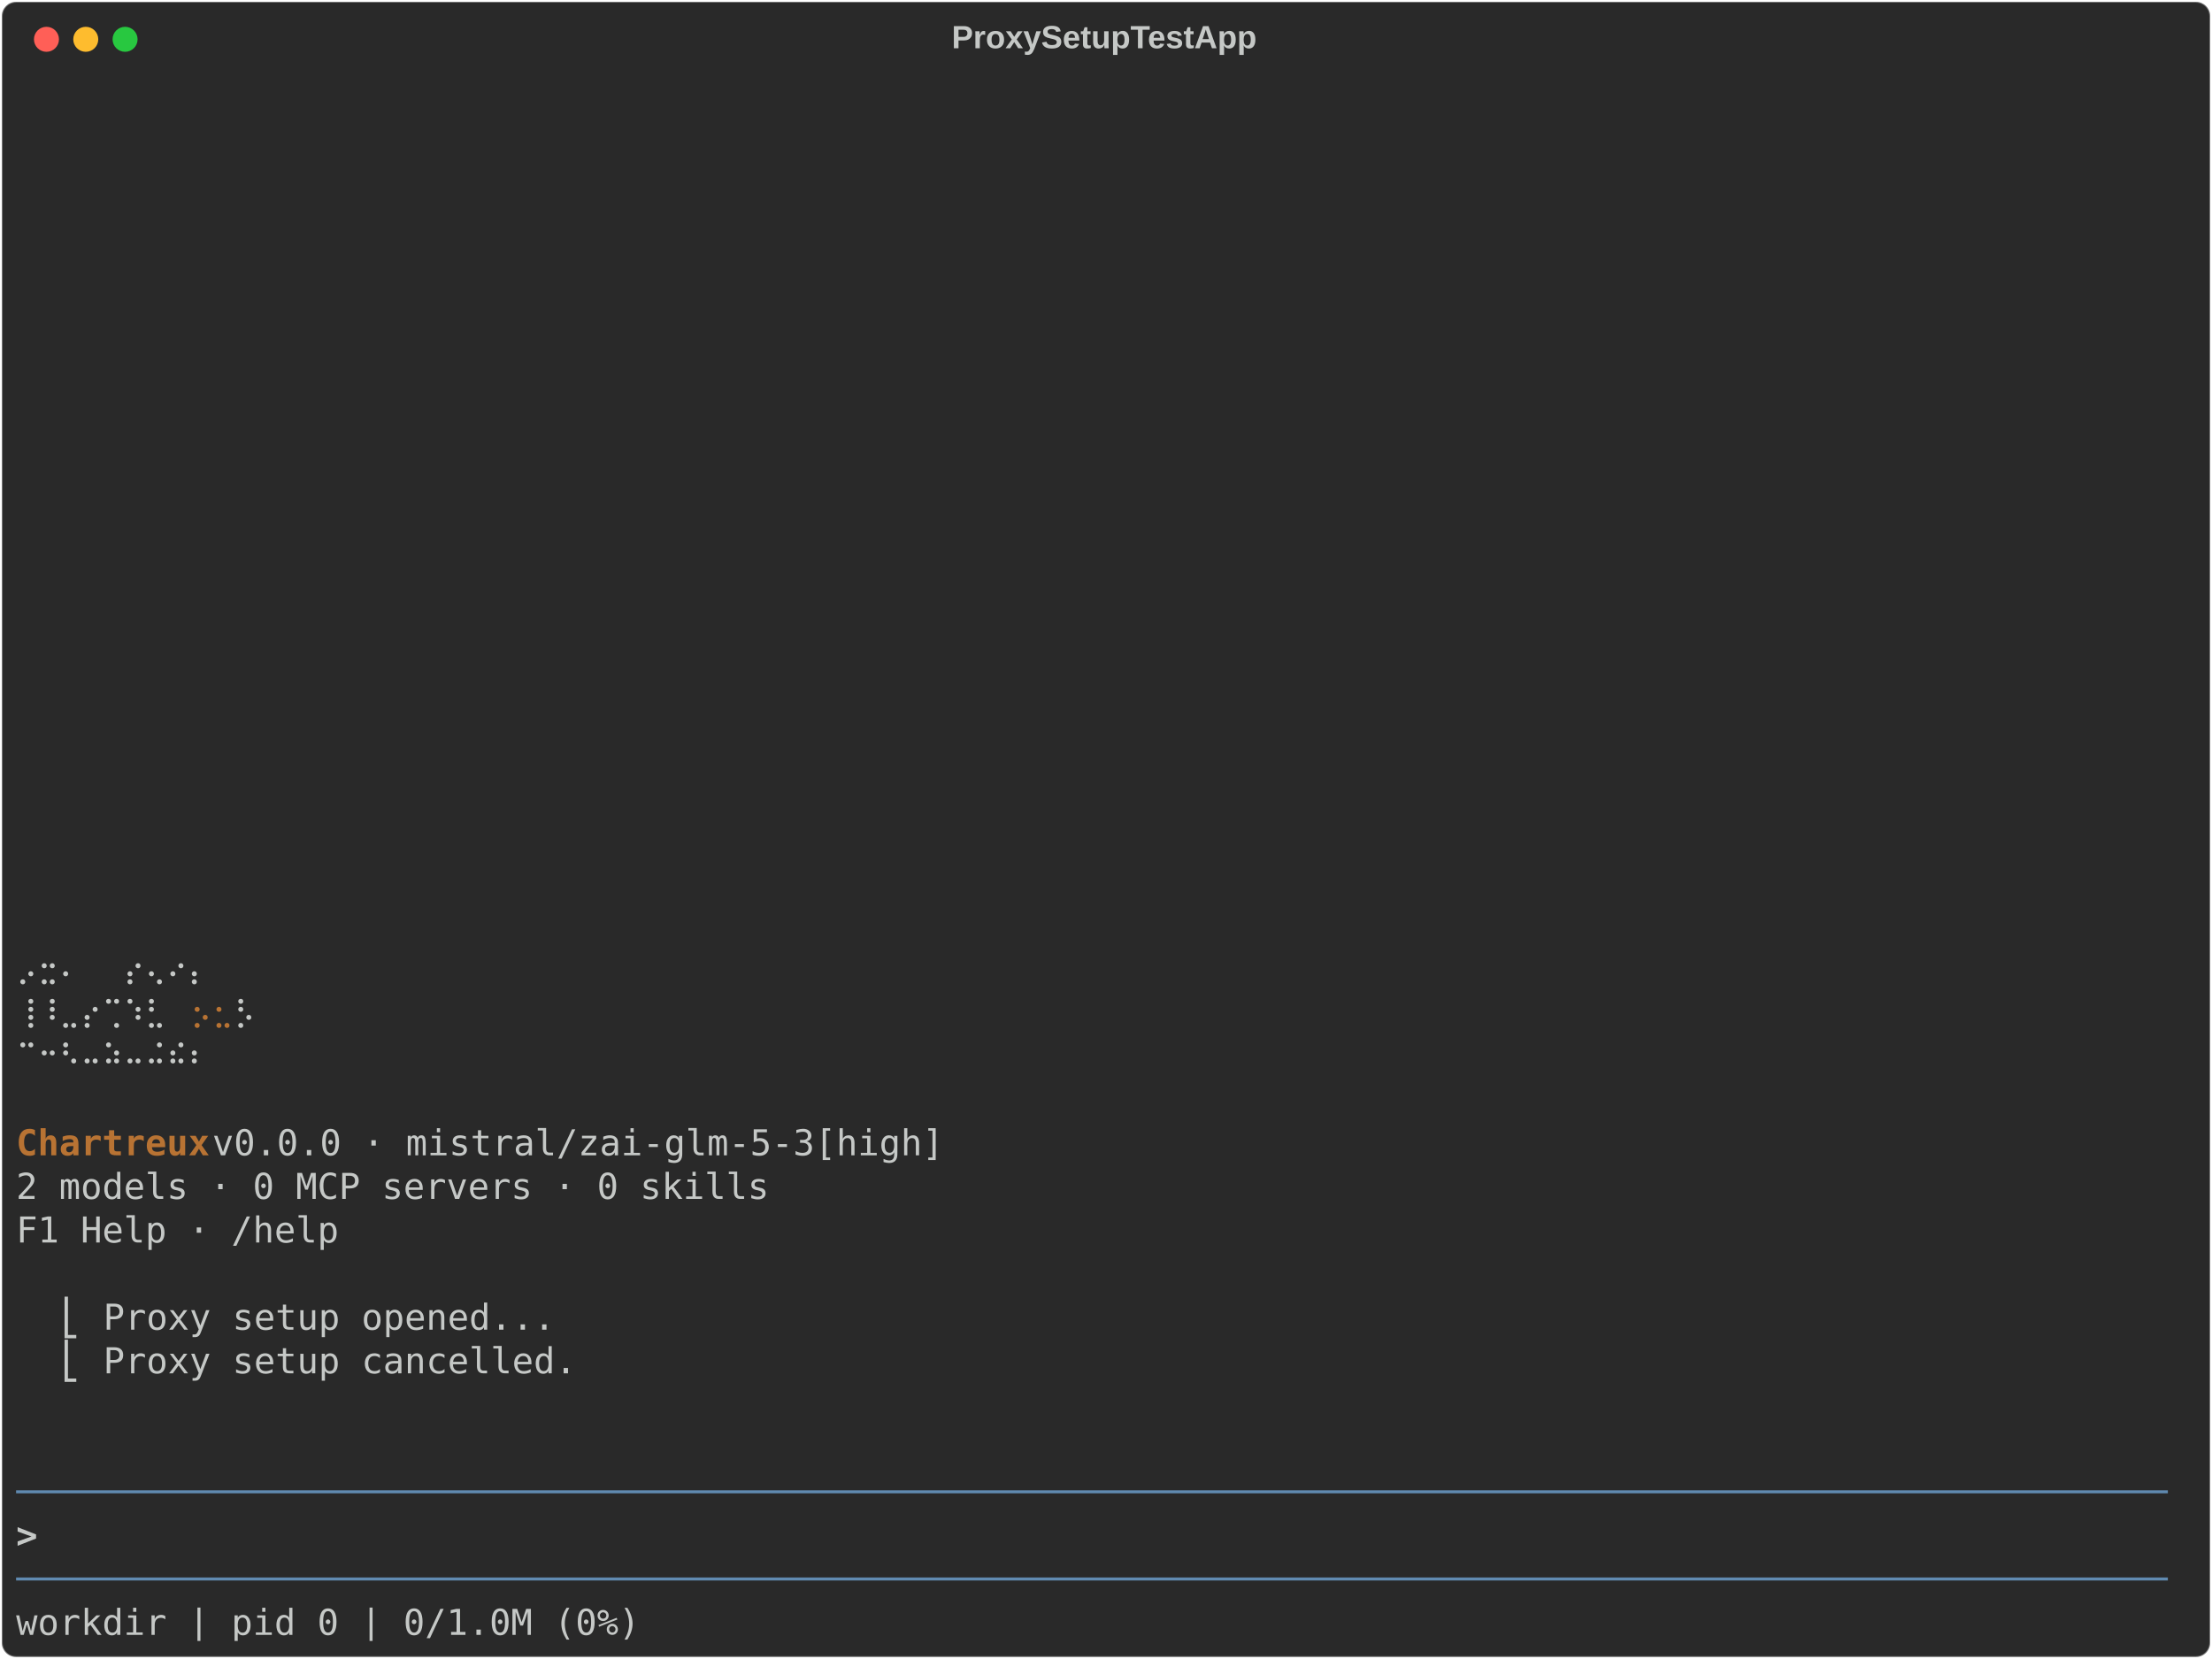
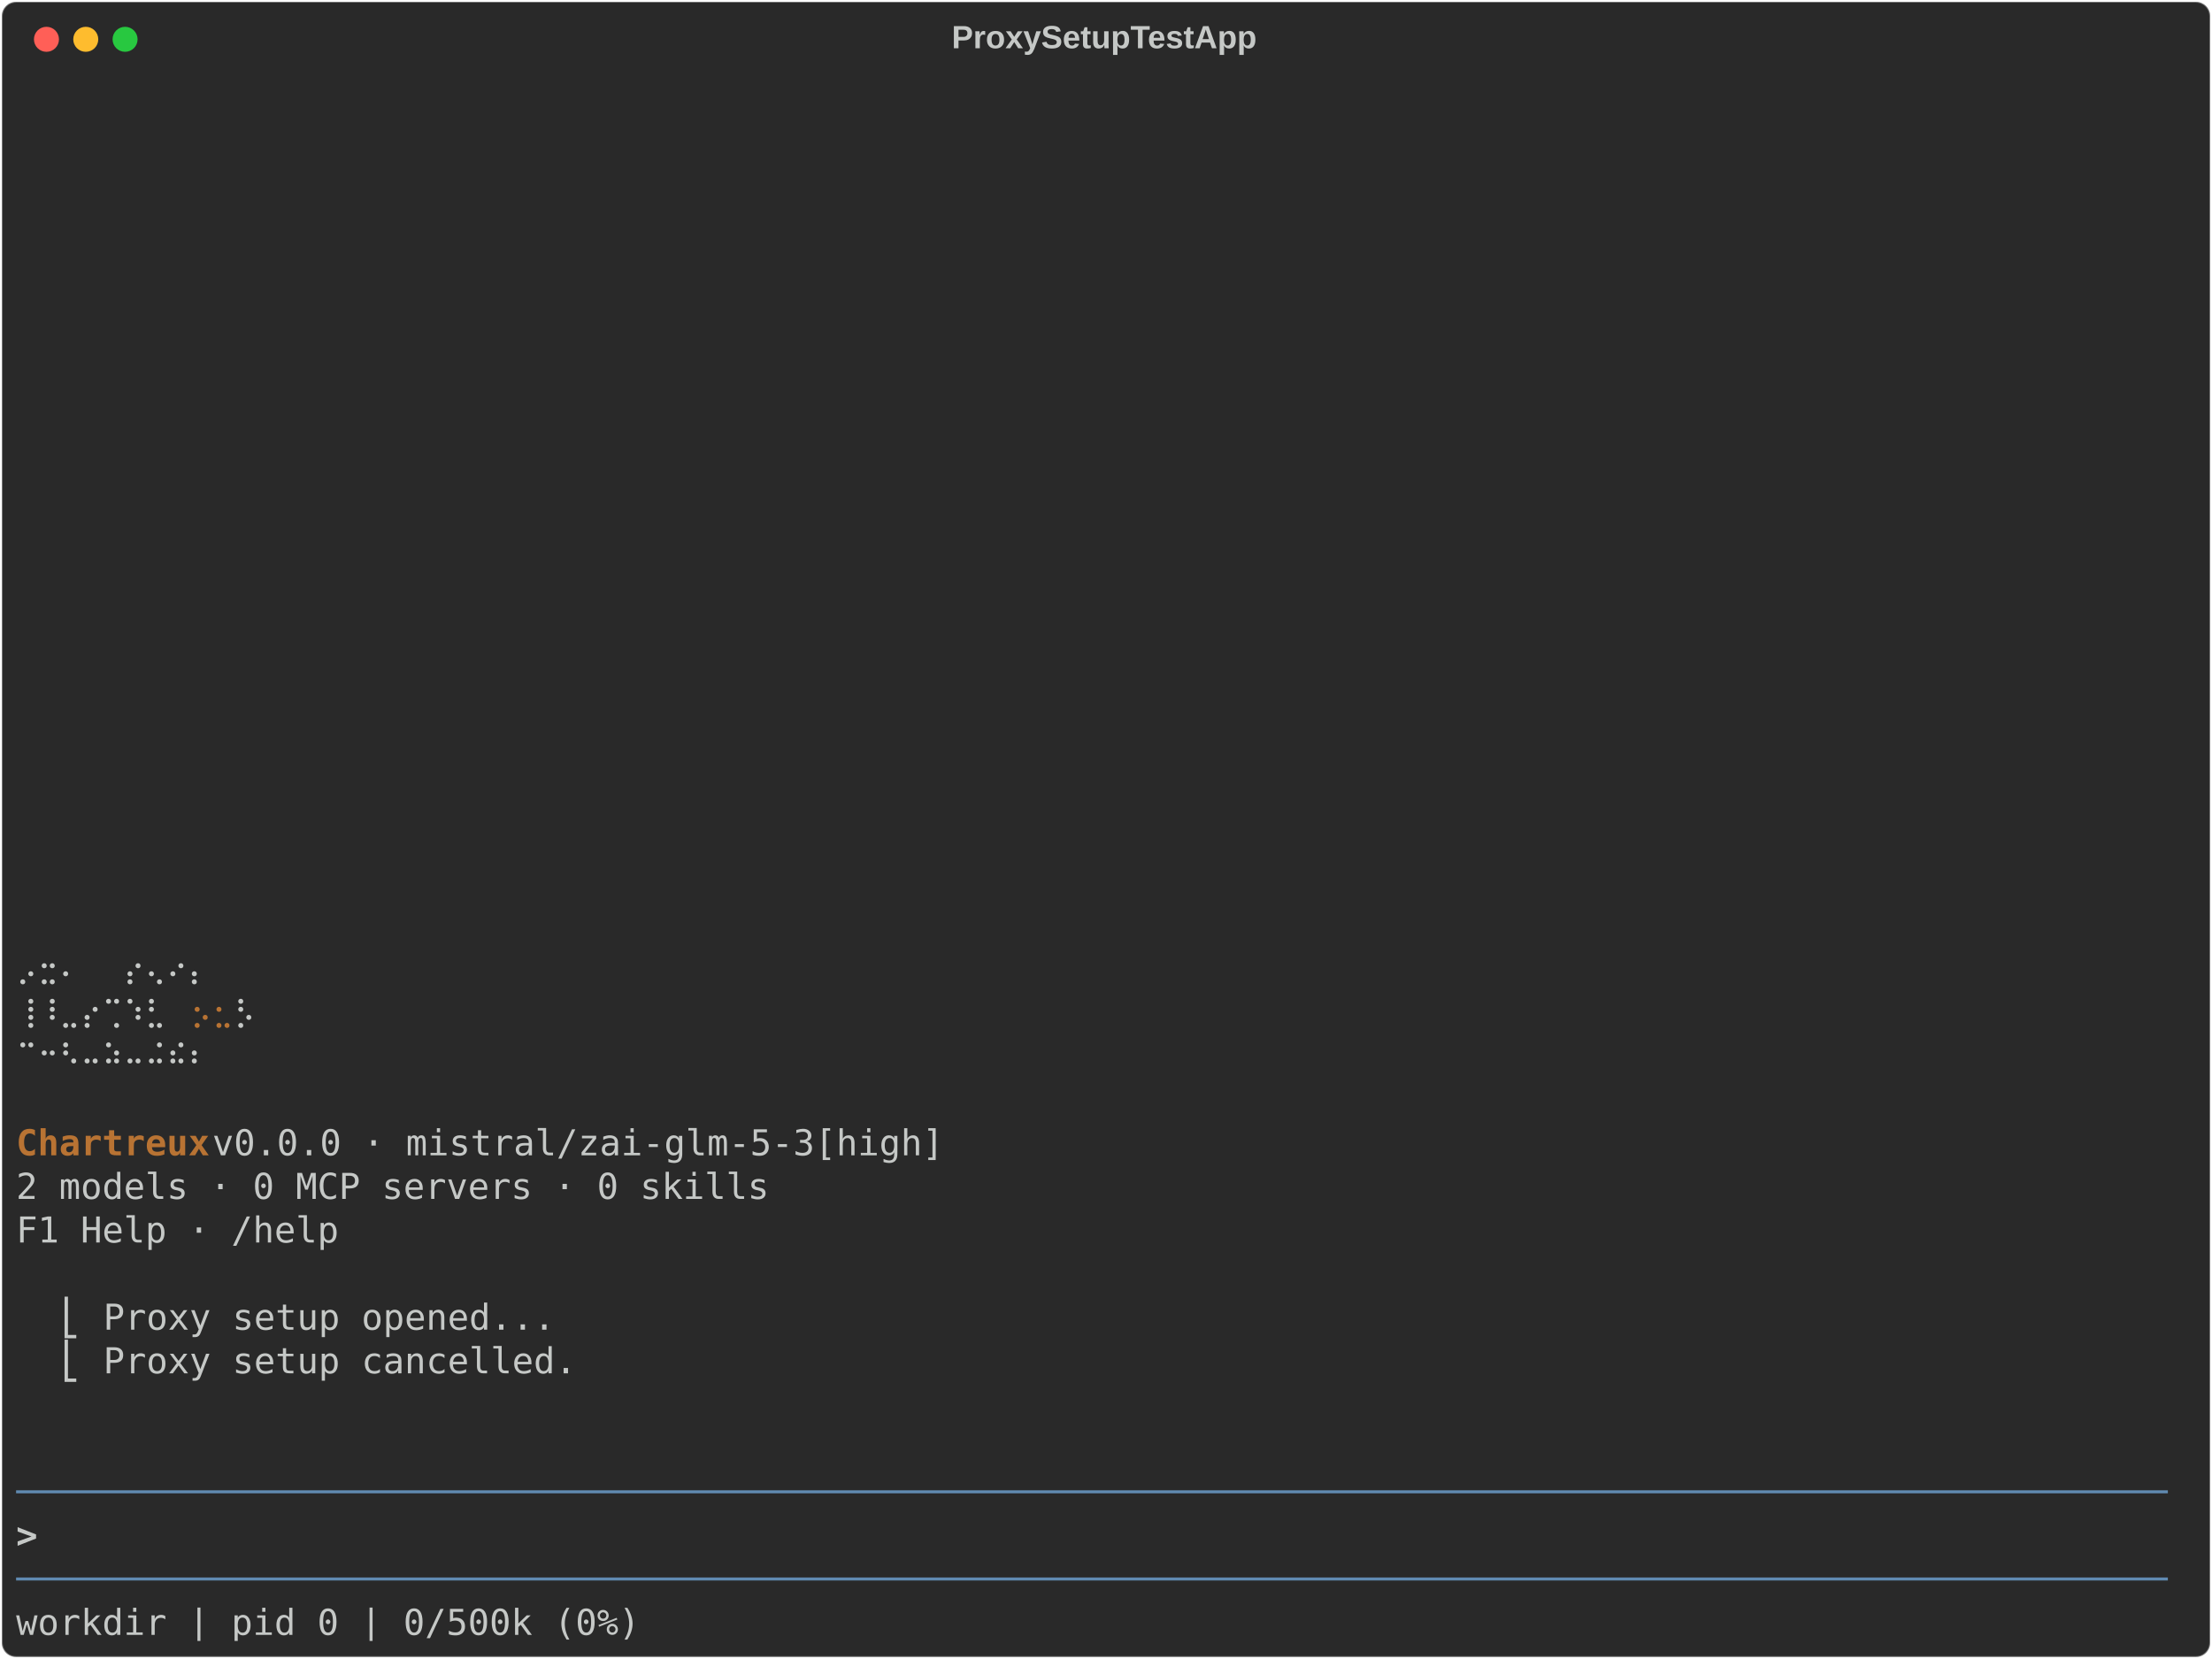
<svg xmlns="http://www.w3.org/2000/svg" class="rich-terminal" viewBox="0 0 1238 928.4">
  <style>

    @font-face {
        font-family: "Fira Code";
        src: local("FiraCode-Regular"),
                url("https://cdnjs.cloudflare.com/ajax/libs/firacode/6.2.0/woff2/FiraCode-Regular.woff2") format("woff2"),
                url("https://cdnjs.cloudflare.com/ajax/libs/firacode/6.2.0/woff/FiraCode-Regular.woff") format("woff");
        font-style: normal;
        font-weight: 400;
    }
    @font-face {
        font-family: "Fira Code";
        src: local("FiraCode-Bold"),
                url("https://cdnjs.cloudflare.com/ajax/libs/firacode/6.2.0/woff2/FiraCode-Bold.woff2") format("woff2"),
                url("https://cdnjs.cloudflare.com/ajax/libs/firacode/6.2.0/woff/FiraCode-Bold.woff") format("woff");
        font-style: bold;
        font-weight: 700;
    }

    .terminal-matrix {
        font-family: Fira Code, monospace;
        font-size: 20px;
        line-height: 24.4px;
        font-variant-east-asian: full-width;
    }

    .terminal-title {
        font-size: 18px;
        font-weight: bold;
        font-family: arial;
    }

    .terminal-r1 { fill: #c5c8c6 }
.terminal-r2 { fill: #b87333 }
.terminal-r3 { fill: #b87333;font-weight: bold }
.terminal-r4 { fill: #608ab1 }
.terminal-r5 { fill: #c5c8c6;font-weight: bold }
    </style>
  <defs>
    <clipPath id="terminal-clip-terminal">
      <rect x="0" y="0" width="1219.0" height="877.4" />
    </clipPath>
    <clipPath id="terminal-line-0">
      <rect x="0" y="1.5" width="1220" height="24.65" />
    </clipPath>
    <clipPath id="terminal-line-1">
      <rect x="0" y="25.9" width="1220" height="24.65" />
    </clipPath>
    <clipPath id="terminal-line-2">
      <rect x="0" y="50.3" width="1220" height="24.65" />
    </clipPath>
    <clipPath id="terminal-line-3">
      <rect x="0" y="74.7" width="1220" height="24.65" />
    </clipPath>
    <clipPath id="terminal-line-4">
      <rect x="0" y="99.1" width="1220" height="24.65" />
    </clipPath>
    <clipPath id="terminal-line-5">
      <rect x="0" y="123.5" width="1220" height="24.65" />
    </clipPath>
    <clipPath id="terminal-line-6">
      <rect x="0" y="147.9" width="1220" height="24.65" />
    </clipPath>
    <clipPath id="terminal-line-7">
      <rect x="0" y="172.3" width="1220" height="24.65" />
    </clipPath>
    <clipPath id="terminal-line-8">
      <rect x="0" y="196.7" width="1220" height="24.65" />
    </clipPath>
    <clipPath id="terminal-line-9">
      <rect x="0" y="221.1" width="1220" height="24.65" />
    </clipPath>
    <clipPath id="terminal-line-10">
      <rect x="0" y="245.5" width="1220" height="24.65" />
    </clipPath>
    <clipPath id="terminal-line-11">
      <rect x="0" y="269.9" width="1220" height="24.65" />
    </clipPath>
    <clipPath id="terminal-line-12">
      <rect x="0" y="294.3" width="1220" height="24.65" />
    </clipPath>
    <clipPath id="terminal-line-13">
      <rect x="0" y="318.7" width="1220" height="24.65" />
    </clipPath>
    <clipPath id="terminal-line-14">
      <rect x="0" y="343.1" width="1220" height="24.65" />
    </clipPath>
    <clipPath id="terminal-line-15">
      <rect x="0" y="367.5" width="1220" height="24.65" />
    </clipPath>
    <clipPath id="terminal-line-16">
      <rect x="0" y="391.9" width="1220" height="24.65" />
    </clipPath>
    <clipPath id="terminal-line-17">
      <rect x="0" y="416.3" width="1220" height="24.65" />
    </clipPath>
    <clipPath id="terminal-line-18">
      <rect x="0" y="440.7" width="1220" height="24.65" />
    </clipPath>
    <clipPath id="terminal-line-19">
      <rect x="0" y="465.1" width="1220" height="24.65" />
    </clipPath>
    <clipPath id="terminal-line-20">
      <rect x="0" y="489.5" width="1220" height="24.65" />
    </clipPath>
    <clipPath id="terminal-line-21">
      <rect x="0" y="513.9" width="1220" height="24.65" />
    </clipPath>
    <clipPath id="terminal-line-22">
      <rect x="0" y="538.3" width="1220" height="24.65" />
    </clipPath>
    <clipPath id="terminal-line-23">
      <rect x="0" y="562.7" width="1220" height="24.65" />
    </clipPath>
    <clipPath id="terminal-line-24">
      <rect x="0" y="587.1" width="1220" height="24.65" />
    </clipPath>
    <clipPath id="terminal-line-25">
      <rect x="0" y="611.5" width="1220" height="24.65" />
    </clipPath>
    <clipPath id="terminal-line-26">
      <rect x="0" y="635.9" width="1220" height="24.65" />
    </clipPath>
    <clipPath id="terminal-line-27">
      <rect x="0" y="660.3" width="1220" height="24.65" />
    </clipPath>
    <clipPath id="terminal-line-28">
      <rect x="0" y="684.7" width="1220" height="24.65" />
    </clipPath>
    <clipPath id="terminal-line-29">
      <rect x="0" y="709.1" width="1220" height="24.65" />
    </clipPath>
    <clipPath id="terminal-line-30">
      <rect x="0" y="733.5" width="1220" height="24.65" />
    </clipPath>
    <clipPath id="terminal-line-31">
      <rect x="0" y="757.9" width="1220" height="24.65" />
    </clipPath>
    <clipPath id="terminal-line-32">
      <rect x="0" y="782.3" width="1220" height="24.65" />
    </clipPath>
    <clipPath id="terminal-line-33">
      <rect x="0" y="806.7" width="1220" height="24.65" />
    </clipPath>
    <clipPath id="terminal-line-34">
      <rect x="0" y="831.1" width="1220" height="24.65" />
    </clipPath>
  </defs>
  <rect fill="#292929" stroke="rgba(255,255,255,0.35)" stroke-width="1" x="1" y="1" width="1236" height="926.4" rx="8" />
  <text class="terminal-title" fill="#c5c8c6" text-anchor="middle" x="618" y="27">ProxySetupTestApp</text>
  <g transform="translate(26,22)">
    <circle cx="0" cy="0" r="7" fill="#ff5f57" />
    <circle cx="22" cy="0" r="7" fill="#febc2e" />
    <circle cx="44" cy="0" r="7" fill="#28c840" />
  </g>
  <g transform="translate(9, 41)" clip-path="url(#terminal-clip-terminal)">
    <g class="terminal-matrix">
      <text class="terminal-r1" x="1220" y="20" textLength="12.2" clip-path="url(#terminal-line-0)">
</text>
      <text class="terminal-r1" x="1220" y="44.4" textLength="12.2" clip-path="url(#terminal-line-1)">
</text>
      <text class="terminal-r1" x="1220" y="68.8" textLength="12.2" clip-path="url(#terminal-line-2)">
</text>
      <text class="terminal-r1" x="1220" y="93.2" textLength="12.2" clip-path="url(#terminal-line-3)">
</text>
      <text class="terminal-r1" x="1220" y="117.6" textLength="12.2" clip-path="url(#terminal-line-4)">
</text>
      <text class="terminal-r1" x="1220" y="142" textLength="12.2" clip-path="url(#terminal-line-5)">
</text>
      <text class="terminal-r1" x="1220" y="166.4" textLength="12.2" clip-path="url(#terminal-line-6)">
</text>
      <text class="terminal-r1" x="1220" y="190.8" textLength="12.2" clip-path="url(#terminal-line-7)">
</text>
      <text class="terminal-r1" x="1220" y="215.2" textLength="12.2" clip-path="url(#terminal-line-8)">
</text>
      <text class="terminal-r1" x="1220" y="239.6" textLength="12.2" clip-path="url(#terminal-line-9)">
</text>
      <text class="terminal-r1" x="1220" y="264" textLength="12.2" clip-path="url(#terminal-line-10)">
</text>
      <text class="terminal-r1" x="1220" y="288.4" textLength="12.2" clip-path="url(#terminal-line-11)">
</text>
      <text class="terminal-r1" x="1220" y="312.8" textLength="12.2" clip-path="url(#terminal-line-12)">
</text>
      <text class="terminal-r1" x="1220" y="337.2" textLength="12.2" clip-path="url(#terminal-line-13)">
</text>
      <text class="terminal-r1" x="1220" y="361.6" textLength="12.2" clip-path="url(#terminal-line-14)">
</text>
      <text class="terminal-r1" x="1220" y="386" textLength="12.2" clip-path="url(#terminal-line-15)">
</text>
      <text class="terminal-r1" x="1220" y="410.4" textLength="12.2" clip-path="url(#terminal-line-16)">
</text>
      <text class="terminal-r1" x="1220" y="434.8" textLength="12.2" clip-path="url(#terminal-line-17)">
</text>
      <text class="terminal-r1" x="1220" y="459.2" textLength="12.2" clip-path="url(#terminal-line-18)">
</text>
      <text class="terminal-r1" x="1220" y="483.6" textLength="12.2" clip-path="url(#terminal-line-19)">
</text>
      <text class="terminal-r1" x="0" y="508" textLength="134.2" clip-path="url(#terminal-line-20)">  ⡠⣒⠄  ⡔⢄⠔⡄</text>
      <text class="terminal-r1" x="1220" y="508" textLength="12.2" clip-path="url(#terminal-line-20)">
</text>
      <text class="terminal-r1" x="0" y="532.4" textLength="97.6" clip-path="url(#terminal-line-21)"> ⢸⠸⣀⡔⢉⠱⣃</text>
      <text class="terminal-r2" x="97.6" y="532.4" textLength="12.2" clip-path="url(#terminal-line-21)">⡢</text>
      <text class="terminal-r2" x="109.8" y="532.4" textLength="12.2" clip-path="url(#terminal-line-21)">⣂</text>
      <text class="terminal-r1" x="122" y="532.4" textLength="12.2" clip-path="url(#terminal-line-21)">⡣</text>
      <text class="terminal-r1" x="1220" y="532.4" textLength="12.2" clip-path="url(#terminal-line-21)">
</text>
      <text class="terminal-r1" x="0" y="556.8" textLength="134.2" clip-path="url(#terminal-line-22)">  ⠉⠒⠣⠤⠵⠤⠬⠮⠆</text>
      <text class="terminal-r1" x="1220" y="556.8" textLength="12.2" clip-path="url(#terminal-line-22)">
</text>
      <text class="terminal-r1" x="1220" y="581.2" textLength="12.2" clip-path="url(#terminal-line-23)">
</text>
      <text class="terminal-r3" x="0" y="605.6" textLength="109.8" clip-path="url(#terminal-line-24)">Chartreux</text>
      <text class="terminal-r1" x="109.8" y="605.6" textLength="427" clip-path="url(#terminal-line-24)"> v0.0.0 · mistral/zai-glm-5-3[high]</text>
      <text class="terminal-r1" x="1220" y="605.6" textLength="12.2" clip-path="url(#terminal-line-24)">
</text>
      <text class="terminal-r1" x="0" y="630" textLength="427" clip-path="url(#terminal-line-25)">2 models · 0 MCP servers · 0 skills</text>
      <text class="terminal-r1" x="1220" y="630" textLength="12.2" clip-path="url(#terminal-line-25)">
</text>
      <text class="terminal-r1" x="0" y="654.4" textLength="183" clip-path="url(#terminal-line-26)">F1 Help · /help</text>
      <text class="terminal-r1" x="1220" y="654.4" textLength="12.2" clip-path="url(#terminal-line-26)">
</text>
      <text class="terminal-r1" x="1220" y="678.8" textLength="12.2" clip-path="url(#terminal-line-27)">
</text>
      <text class="terminal-r1" x="24.4" y="703.2" textLength="12.2" clip-path="url(#terminal-line-28)">⎣</text>
      <text class="terminal-r1" x="48.8" y="703.2" textLength="256.2" clip-path="url(#terminal-line-28)">Proxy setup opened...</text>
      <text class="terminal-r1" x="1220" y="703.2" textLength="12.2" clip-path="url(#terminal-line-28)">
</text>
      <text class="terminal-r1" x="24.4" y="727.6" textLength="12.2" clip-path="url(#terminal-line-29)">⎣</text>
      <text class="terminal-r1" x="48.8" y="727.6" textLength="268.4" clip-path="url(#terminal-line-29)">Proxy setup cancelled.</text>
      <text class="terminal-r1" x="1220" y="727.6" textLength="12.2" clip-path="url(#terminal-line-29)">
</text>
      <text class="terminal-r1" x="1220" y="752" textLength="12.2" clip-path="url(#terminal-line-30)">
</text>
      <text class="terminal-r1" x="1220" y="776.4" textLength="12.2" clip-path="url(#terminal-line-31)">
</text>
      <text class="terminal-r4" x="0" y="800.8" textLength="1220" clip-path="url(#terminal-line-32)">────────────────────────────────────────────────────────────────────────────────────────────────────</text>
      <text class="terminal-r1" x="1220" y="800.8" textLength="12.2" clip-path="url(#terminal-line-32)">
</text>
      <text class="terminal-r5" x="0" y="825.2" textLength="12.2" clip-path="url(#terminal-line-33)">&gt;</text>
      <text class="terminal-r1" x="1220" y="825.2" textLength="12.2" clip-path="url(#terminal-line-33)">
</text>
      <text class="terminal-r4" x="0" y="849.6" textLength="1220" clip-path="url(#terminal-line-34)">────────────────────────────────────────────────────────────────────────────────────────────────────</text>
      <text class="terminal-r1" x="1220" y="849.6" textLength="12.2" clip-path="url(#terminal-line-34)">
</text>
-       <text class="terminal-r1" x="0" y="874" textLength="353.8" clip-path="url(#terminal-line-35)">workdir | pid 0 | 0/1.0M (0%)</text>
+       <text class="terminal-r1" x="0" y="874" textLength="353.8" clip-path="url(#terminal-line-35)">workdir | pid 0 | 0/500k (0%)</text>
    </g>
  </g>
</svg>
